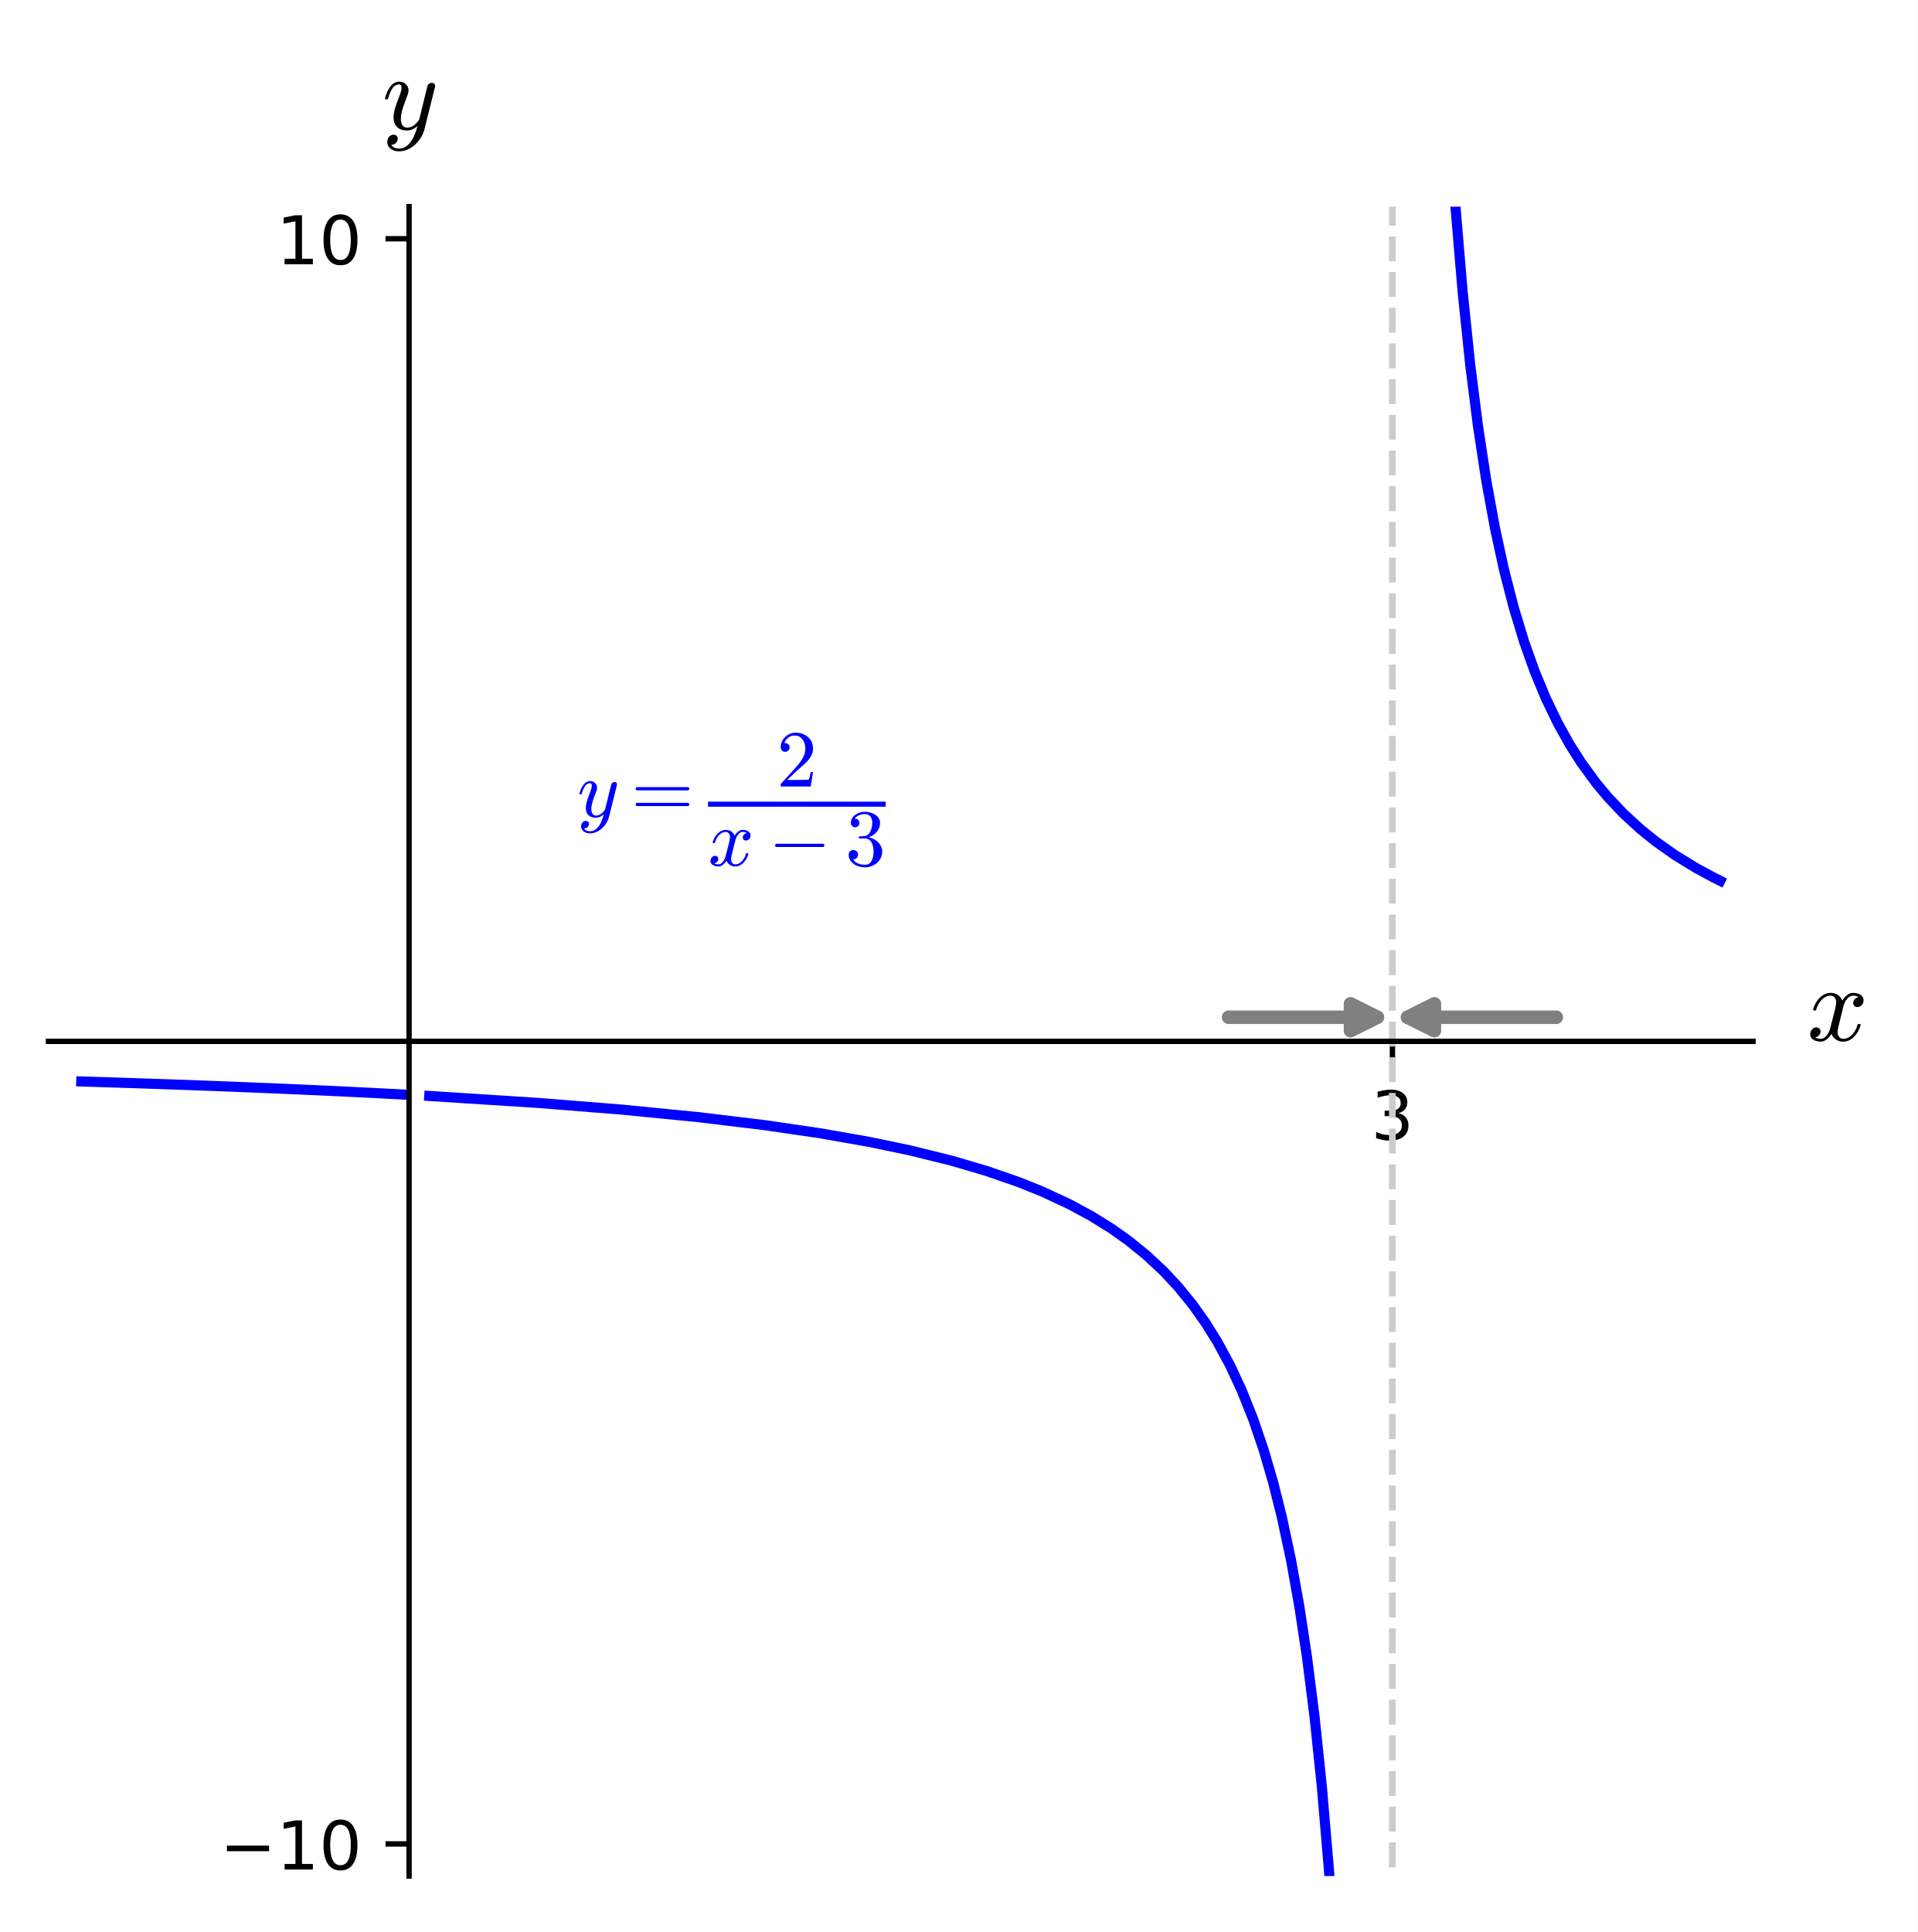
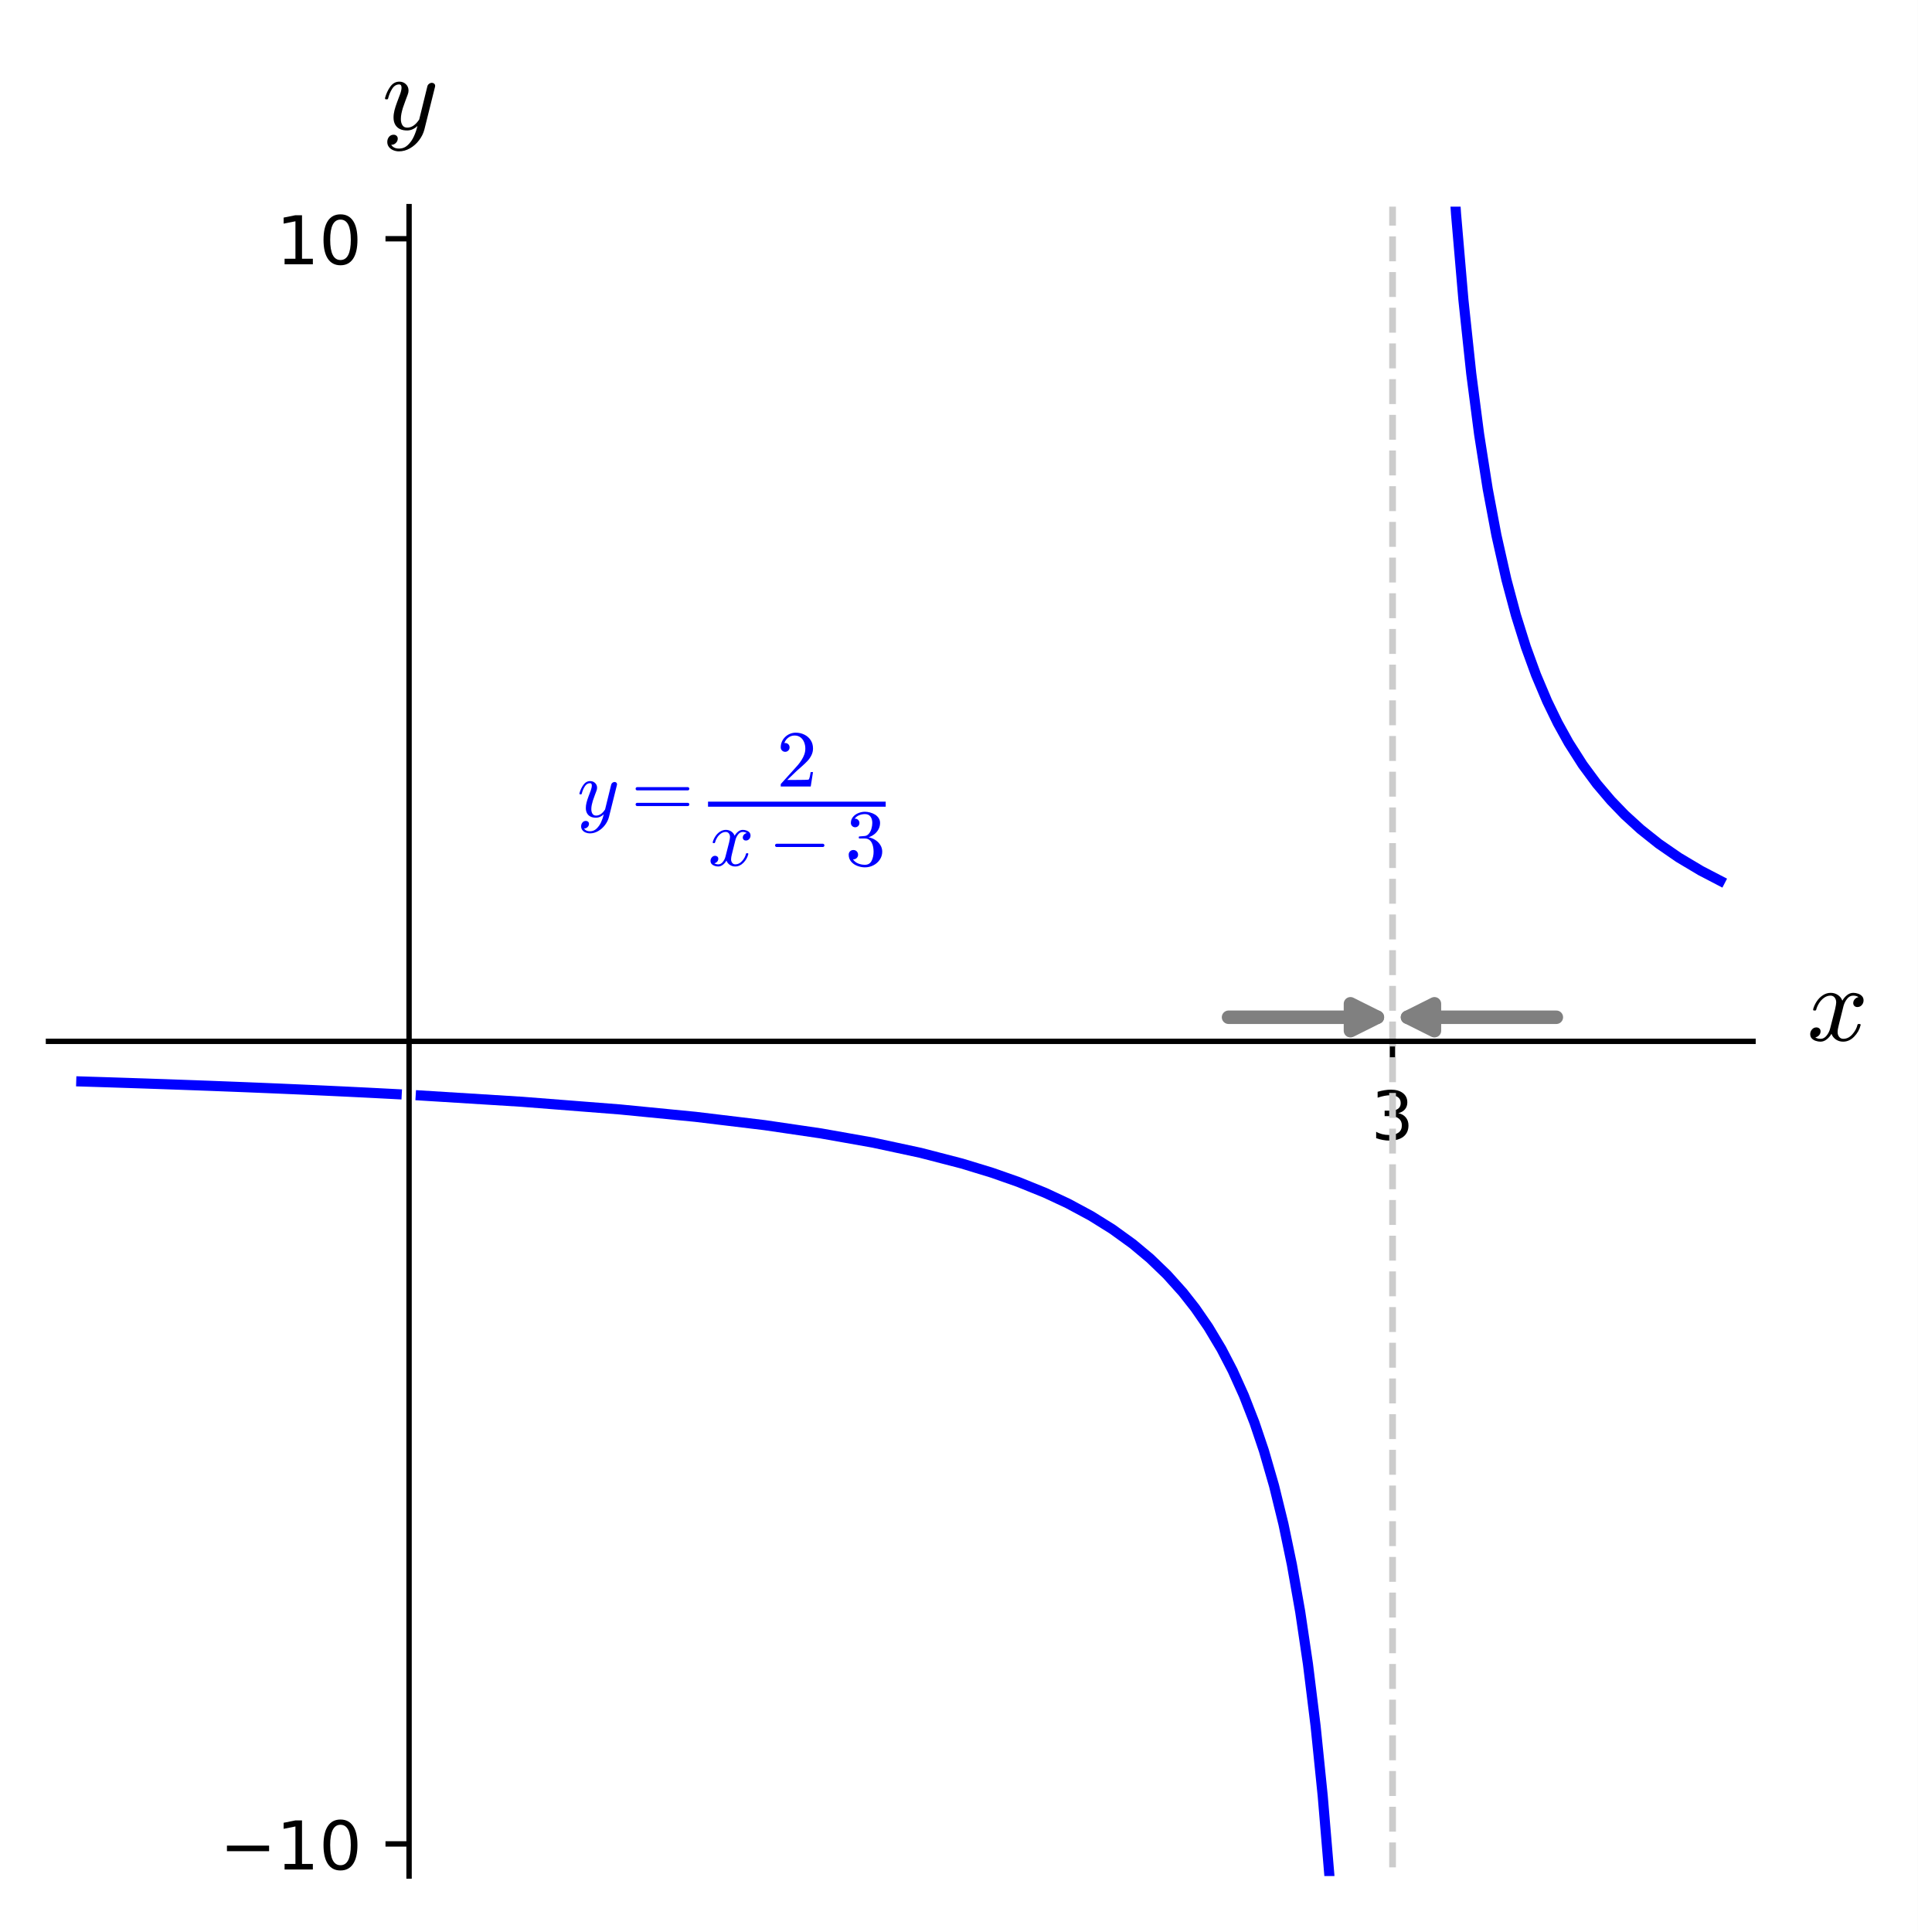
<svg xmlns="http://www.w3.org/2000/svg" xmlns:xlink="http://www.w3.org/1999/xlink" height="286.901pt" version="1.1" viewBox="0 0 284.815 286.901" width="284.815pt">
  <defs>
    <style type="text/css">*{stroke-linecap:butt;stroke-linejoin:round;}</style>
  </defs>
  <g id="figure_1">
    <g id="patch_1">
      <path d="M 0 286.901  L 284.815 286.901  L 284.815 0  L 0 0  z " style="fill:#ffffff;" />
    </g>
    <g id="axes_1">
      <g id="patch_2">
        <path d="M 7.2 278.59  L 260.335 278.59  L 260.335 30.685  L 7.2 30.685  z " style="fill:#ffffff;" />
      </g>
      <g id="matplotlib.axis_1">
        <g id="xtick_1">
          <g id="line2d_1">
            <defs>
-               <path d="M 0 0  L 0 3.5  " id="mb2e1994c55" style="stroke:#000000;stroke-width:0.8;" />
+               <path d="M 0 0  L 0 3.5  " id="m4895afe43a" style="stroke:#000000;stroke-width:0.8;" />
            </defs>
            <g>
-               <use style="stroke:#000000;stroke-width:0.8;" x="206.787" xlink:href="#mb2e1994c55" y="154.637" />
+               <use style="stroke:#000000;stroke-width:0.8;" x="206.787" xlink:href="#m4895afe43a" y="154.637" />
            </g>
          </g>
          <g id="text_1">
            <g transform="translate(203.606 169.2357)scale(0.1 -0.1)">
              <defs>
                <path d="M 40.578 39.312  Q 47.656 37.797 51.625 33  Q 55.609 28.219 55.609 21.188  Q 55.609 10.406 48.188 4.484  Q 40.766 -1.422 27.094 -1.422  Q 22.516 -1.422 17.656 -0.516  Q 12.797 0.391 7.625 2.203  L 7.625 11.719  Q 11.719 9.328 16.594 8.109  Q 21.484 6.891 26.812 6.891  Q 36.078 6.891 40.938 10.547  Q 45.797 14.203 45.797 21.188  Q 45.797 27.641 41.281 31.266  Q 36.766 34.906 28.719 34.906  L 20.219 34.906  L 20.219 43.016  L 29.109 43.016  Q 36.375 43.016 40.234 45.922  Q 44.094 48.828 44.094 54.297  Q 44.094 59.906 40.109 62.906  Q 36.141 65.922 28.719 65.922  Q 24.656 65.922 20.016 65.031  Q 15.375 64.156 9.812 62.312  L 9.812 71.094  Q 15.438 72.656 20.344 73.438  Q 25.25 74.219 29.594 74.219  Q 40.828 74.219 47.359 69.109  Q 53.906 64.016 53.906 55.328  Q 53.906 49.266 50.438 45.094  Q 46.969 40.922 40.578 39.312  z " id="DejaVuSans-51" />
              </defs>
              <use xlink:href="#DejaVuSans-51" />
            </g>
          </g>
        </g>
        <g id="text_2">
          <g transform="translate(268.335 154.6373)scale(0.16 -0.16)">
            <defs>
              <path d="M 7.812 2.875  Q 9.578 1.516 12.797 1.516  Q 15.922 1.516 18.312 4.516  Q 20.703 7.516 21.578 11.078  L 26.125 28.812  Q 27.203 33.641 27.203 35.406  Q 27.203 37.891 25.812 39.75  Q 24.422 41.609 21.922 41.609  Q 18.75 41.609 15.969 39.625  Q 13.188 37.641 11.281 34.594  Q 9.375 31.547 8.594 28.422  Q 8.406 27.781 7.812 27.781  L 6.594 27.781  Q 5.812 27.781 5.812 28.719  L 5.812 29  Q 6.781 32.719 9.125 36.25  Q 11.469 39.797 14.859 41.984  Q 18.266 44.188 22.125 44.188  Q 25.781 44.188 28.734 42.234  Q 31.688 40.281 32.906 36.922  Q 34.625 39.984 37.281 42.078  Q 39.938 44.188 43.109 44.188  Q 45.266 44.188 47.5 43.422  Q 49.75 42.672 51.172 41.109  Q 52.594 39.547 52.594 37.203  Q 52.594 34.672 50.953 32.828  Q 49.312 31 46.781 31  Q 45.172 31 44.094 32.031  Q 43.016 33.062 43.016 34.625  Q 43.016 36.719 44.453 38.297  Q 45.906 39.891 47.906 40.188  Q 46.094 41.609 42.922 41.609  Q 39.703 41.609 37.328 38.625  Q 34.969 35.641 33.984 31.984  L 29.594 14.312  Q 28.516 10.297 28.516 7.719  Q 28.516 5.172 29.953 3.344  Q 31.391 1.516 33.797 1.516  Q 38.484 1.516 42.156 5.641  Q 45.844 9.766 47.016 14.703  Q 47.219 15.281 47.797 15.281  L 49.031 15.281  Q 49.422 15.281 49.656 15.016  Q 49.906 14.75 49.906 14.406  Q 49.906 14.312 49.812 14.109  Q 48.391 8.156 43.844 3.516  Q 39.312 -1.125 33.594 -1.125  Q 29.938 -1.125 26.984 0.844  Q 24.031 2.828 22.797 6.203  Q 21.234 3.266 18.469 1.062  Q 15.719 -1.125 12.594 -1.125  Q 10.453 -1.125 8.172 -0.359  Q 5.906 0.391 4.484 1.953  Q 3.078 3.516 3.078 5.906  Q 3.078 8.25 4.703 10.172  Q 6.344 12.109 8.797 12.109  Q 10.453 12.109 11.578 11.109  Q 12.703 10.109 12.703 8.5  Q 12.703 6.391 11.297 4.828  Q 9.906 3.266 7.812 2.875  z " id="Cmmi10-120" />
            </defs>
            <use transform="translate(0 0.8125)" xlink:href="#Cmmi10-120" />
          </g>
        </g>
      </g>
      <g id="matplotlib.axis_2">
        <g id="ytick_1">
          <g id="line2d_2">
            <defs>
-               <path d="M 0 0  L -3.5 0  " id="m23bfb4c9bf" style="stroke:#000000;stroke-width:0.8;" />
+               <path d="M 0 0  L -3.5 0  " id="m1809f72548" style="stroke:#000000;stroke-width:0.8;" />
            </defs>
            <g>
-               <use style="stroke:#000000;stroke-width:0.8;" x="60.748" xlink:href="#m23bfb4c9bf" y="35.452" />
+               <use style="stroke:#000000;stroke-width:0.8;" x="60.748" xlink:href="#m1809f72548" y="35.452" />
            </g>
          </g>
          <g id="text_3">
            <g transform="translate(41.02279 39.25162)scale(0.1 -0.1)">
              <defs>
                <path d="M 12.406 8.297  L 28.516 8.297  L 28.516 63.922  L 10.984 60.406  L 10.984 69.391  L 28.422 72.906  L 38.281 72.906  L 38.281 8.297  L 54.391 8.297  L 54.391 0  L 12.406 0  z " id="DejaVuSans-49" />
                <path d="M 31.781 66.406  Q 24.172 66.406 20.328 58.906  Q 16.5 51.422 16.5 36.375  Q 16.5 21.391 20.328 13.891  Q 24.172 6.391 31.781 6.391  Q 39.453 6.391 43.281 13.891  Q 47.125 21.391 47.125 36.375  Q 47.125 51.422 43.281 58.906  Q 39.453 66.406 31.781 66.406  z M 31.781 74.219  Q 44.047 74.219 50.516 64.516  Q 56.984 54.828 56.984 36.375  Q 56.984 17.969 50.516 8.266  Q 44.047 -1.422 31.781 -1.422  Q 19.531 -1.422 13.062 8.266  Q 6.594 17.969 6.594 36.375  Q 6.594 54.828 13.062 64.516  Q 19.531 74.219 31.781 74.219  z " id="DejaVuSans-48" />
              </defs>
              <use xlink:href="#DejaVuSans-49" />
              <use x="63.623" xlink:href="#DejaVuSans-48" />
            </g>
          </g>
        </g>
        <g id="ytick_2">
          <g id="line2d_3">
            <g>
-               <use style="stroke:#000000;stroke-width:0.8;" x="60.748" xlink:href="#m23bfb4c9bf" y="273.822" />
+               <use style="stroke:#000000;stroke-width:0.8;" x="60.748" xlink:href="#m1809f72548" y="273.822" />
            </g>
          </g>
          <g id="text_4">
            <g transform="translate(32.6431 277.6214)scale(0.1 -0.1)">
              <defs>
                <path d="M 10.594 35.5  L 73.188 35.5  L 73.188 27.203  L 10.594 27.203  z " id="DejaVuSans-8722" />
              </defs>
              <use xlink:href="#DejaVuSans-8722" />
              <use x="83.789" xlink:href="#DejaVuSans-49" />
              <use x="147.412" xlink:href="#DejaVuSans-48" />
            </g>
          </g>
        </g>
        <g id="text_5">
          <g transform="translate(56.74779 19.325)scale(0.16 -0.16)">
            <defs>
              <path d="M 8.406 -14.312  Q 10.5 -17.922 15.719 -17.922  Q 20.453 -17.922 23.922 -14.594  Q 27.391 -11.281 29.516 -6.562  Q 31.641 -1.859 32.812 3.078  Q 28.375 -1.125 23.188 -1.125  Q 19.234 -1.125 16.453 0.234  Q 13.672 1.609 12.125 4.312  Q 10.594 7.031 10.594 10.891  Q 10.594 14.156 11.469 17.594  Q 12.359 21.047 13.938 25.266  Q 15.531 29.5 16.703 32.625  Q 18.016 36.281 18.016 38.625  Q 18.016 41.609 15.828 41.609  Q 11.859 41.609 9.297 37.531  Q 6.734 33.453 5.516 28.422  Q 5.328 27.781 4.688 27.781  L 3.516 27.781  Q 2.688 27.781 2.688 28.719  L 2.688 29  Q 4.297 34.969 7.609 39.578  Q 10.938 44.188 16.016 44.188  Q 19.578 44.188 22.047 41.844  Q 24.516 39.5 24.516 35.891  Q 24.516 34.031 23.688 31.984  Q 23.25 30.766 21.688 26.656  Q 20.125 22.562 19.281 19.875  Q 18.453 17.188 17.922 14.594  Q 17.391 12.016 17.391 9.422  Q 17.391 6.109 18.797 3.812  Q 20.219 1.516 23.297 1.516  Q 29.5 1.516 34.422 9.078  L 42 39.891  Q 42.328 41.219 43.547 42.156  Q 44.781 43.109 46.188 43.109  Q 47.406 43.109 48.312 42.328  Q 49.219 41.547 49.219 40.281  Q 49.219 39.703 49.125 39.5  L 39.203 -0.297  Q 37.891 -5.422 34.375 -10.109  Q 30.859 -14.797 25.906 -17.656  Q 20.953 -20.516 15.578 -20.516  Q 12.984 -20.516 10.438 -19.5  Q 7.906 -18.5 6.344 -16.5  Q 4.781 -14.5 4.781 -11.812  Q 4.781 -9.078 6.391 -7.078  Q 8.016 -5.078 10.688 -5.078  Q 12.312 -5.078 13.406 -6.078  Q 14.5 -7.078 14.5 -8.688  Q 14.5 -10.984 12.781 -12.688  Q 11.078 -14.406 8.797 -14.406  Q 8.688 -14.359 8.594 -14.328  Q 8.5 -14.312 8.406 -14.312  z " id="Cmmi10-121" />
            </defs>
            <use transform="translate(0 0.8125)" xlink:href="#Cmmi10-121" />
          </g>
        </g>
      </g>
      <g id="patch_3">
-         <path clip-path="url(#p9fa2c96fe2)" d="M 182.447 151.062  Q 194.617 151.062 204.551 151.062  " style="fill:none;stroke:#808080;stroke-linecap:round;stroke-width:2;" />
-         <path clip-path="url(#p9fa2c96fe2)" d="M 200.551 149.062  L 204.551 151.062  L 200.551 153.062  L 200.551 149.062  z " style="fill:#808080;stroke:#808080;stroke-linecap:round;stroke-width:2;" />
+         <path clip-path="url(#pa0831e0418)" d="M 182.447 151.062  Q 194.617 151.062 204.551 151.062  " style="fill:none;stroke:#808080;stroke-linecap:round;stroke-width:2;" />
+         <path clip-path="url(#pa0831e0418)" d="M 200.551 149.062  L 204.551 151.062  L 200.551 153.062  L 200.551 149.062  z " style="fill:#808080;stroke:#808080;stroke-linecap:round;stroke-width:2;" />
      </g>
      <g id="patch_4">
-         <path clip-path="url(#p9fa2c96fe2)" d="M 231.127 151.062  Q 218.957 151.062 209.023 151.062  " style="fill:none;stroke:#808080;stroke-linecap:round;stroke-width:2;" />
-         <path clip-path="url(#p9fa2c96fe2)" d="M 213.023 153.062  L 209.023 151.062  L 213.023 149.062  L 213.023 153.062  z " style="fill:#808080;stroke:#808080;stroke-linecap:round;stroke-width:2;" />
+         <path clip-path="url(#pa0831e0418)" d="M 231.127 151.062  Q 218.957 151.062 209.023 151.062  " style="fill:none;stroke:#808080;stroke-linecap:round;stroke-width:2;" />
+         <path clip-path="url(#pa0831e0418)" d="M 213.023 153.062  L 209.023 151.062  L 213.023 149.062  L 213.023 153.062  z " style="fill:#808080;stroke:#808080;stroke-linecap:round;stroke-width:2;" />
      </g>
      <g id="line2d_4">
-         <path clip-path="url(#p9fa2c96fe2)" d="M 12.068 160.597  L 13.663 160.646  L 14.993 160.687  L 15.909 160.716  L 16.893 160.748  L 17.745 160.776  L 19.658 160.838  L 21.203 160.89  L 22.373 160.93  L 23.324 160.962  L 24.581 161.006  L 25.988 161.055  L 26.349 161.068  L 27.629 161.114  L 29.731 161.191  L 29.85 161.195  L 31.636 161.262  L 33.089 161.318  L 34.51 161.373  L 35.339 161.405  L 36.612 161.456  L 37.974 161.511  L 38.445 161.53  L 40.364 161.61  L 40.876 161.631  L 42.361 161.694  L 44.279 161.778  L 45.475 161.831  L 46.19 161.863  L 47.904 161.941  L 48.685 161.977  L 50.446 162.059  L 51.478 162.109  L 52.559 162.161  L 53.164 162.191  L 55.082 162.286  L 56.635 162.365  L 57.646 162.418  L 58.759 162.476  L 59.946 162.54  " style="fill:none;stroke:#0000ff;stroke-linecap:square;stroke-width:1.5;" />
+         <path clip-path="url(#pa0831e0418)" d="M 12.068 160.597  L 12.819 160.62  L 14.541 160.673  L 16.346 160.73  L 16.509 160.736  L 18.286 160.793  L 19.938 160.848  L 20.358 160.862  L 21.515 160.9  L 23.192 160.958  L 24.4 160.999  L 25.942 161.054  L 27.01 161.092  L 28.357 161.141  L 28.925 161.161  L 30.1 161.205  L 31.267 161.248  L 33.421 161.331  L 34.249 161.363  L 35.721 161.421  L 36.169 161.438  L 37.766 161.503  L 39.197 161.561  L 40.182 161.602  L 41.958 161.677  L 42.377 161.695  L 44.479 161.787  L 45.46 161.83  L 46.66 161.884  L 47.098 161.904  L 48.254 161.957  L 50.501 162.062  L 51.674 162.118  L 52.516 162.159  L 54.258 162.245  L 54.828 162.273  L 55.764 162.321  L 57.934 162.433  L 58.912 162.484  " style="fill:none;stroke:#0000ff;stroke-linecap:square;stroke-width:1.5;" />
      </g>
      <g id="line2d_5">
-         <path clip-path="url(#p9fa2c96fe2)" d="M 63.746 162.75  L 79.927 163.784  L 92.416 164.783  L 103.768 165.901  L 113.587 167.088  L 121.659 168.268  L 129.069 169.568  L 135.103 170.825  L 141.347 172.369  L 146.567 173.906  L 151.331 175.562  L 154.754 176.938  L 158.812 178.824  L 162.072 180.588  L 165.11 182.479  L 167.543 184.206  L 170.251 186.397  L 172.855 188.834  L 174.94 191.073  L 177.086 193.705  L 179.016 196.42  L 180.79 199.271  L 182.697 202.805  L 184.418 206.512  L 186.106 210.744  L 187.636 215.226  L 189.071 220.136  L 190.368 225.311  L 191.717 231.637  L 192.957 238.539  L 194.092 246.042  L 195.22 254.956  L 196.291 265.188  L 197.341 277.484  L 198.08 287.901  L 198.08 287.901  " style="fill:none;stroke:#0000ff;stroke-linecap:square;stroke-width:1.5;" />
+         <path clip-path="url(#pa0831e0418)" d="M 62.483 162.679  L 77.508 163.613  L 92.068 164.752  L 103.262 165.846  L 113.566 167.085  L 121.91 168.309  L 129.66 169.682  L 136.715 171.197  L 142.828 172.78  L 147.313 174.148  L 151.219 175.519  L 155.222 177.14  L 158.594 178.715  L 162.028 180.562  L 165.203 182.542  L 168.226 184.729  L 170.783 186.866  L 173.306 189.295  L 175.666 191.923  L 177.501 194.26  L 179.445 197.076  L 181.386 200.319  L 183.048 203.517  L 184.724 207.231  L 186.303 211.286  L 187.703 215.441  L 189.203 220.626  L 190.606 226.35  L 191.854 232.344  L 193.089 239.346  L 194.24 247.117  L 195.376 256.329  L 196.433 266.71  L 197.408 278.356  L 198.08 287.901  L 198.08 287.901  " style="fill:none;stroke:#0000ff;stroke-linecap:square;stroke-width:1.5;" />
      </g>
      <g id="line2d_6">
-         <path clip-path="url(#p9fa2c96fe2)" d="M 206.775 287.901  L 206.775 -1  " style="fill:none;stroke:#cccccc;stroke-dasharray:3.7,1.6;stroke-dashoffset:0;" />
+         <path clip-path="url(#pa0831e0418)" d="M 206.805 287.901  L 206.805 -1  " style="fill:none;stroke:#cccccc;stroke-dasharray:3.7,1.6;stroke-dashoffset:0;" />
      </g>
      <g id="line2d_7">
-         <path clip-path="url(#p9fa2c96fe2)" d="M 214.243 -1  L 215.178 16.348  L 216.184 31.156  L 217.22 43.418  L 218.343 54.224  L 219.487 63.265  L 220.725 71.382  L 222.025 78.485  L 223.366 84.645  L 224.791 90.186  L 226.355 95.336  L 227.924 99.739  L 229.575 103.716  L 231.377 107.449  L 233.11 110.554  L 234.823 113.248  L 237.02 116.256  L 238.768 118.354  L 241.076 120.796  L 243.629 123.141  L 245.847 124.929  L 248.725 126.968  L 251.879 128.904  L 254.512 130.323  L 255.467 130.8  L 255.467 130.8  " style="fill:none;stroke:#0000ff;stroke-linecap:square;stroke-width:1.5;" />
+         <path clip-path="url(#pa0831e0418)" d="M 214.243 -1  L 215.192 16.583  L 216.232 31.778  L 217.327 44.545  L 218.49 55.485  L 219.658 64.48  L 220.933 72.605  L 222.226 79.476  L 223.706 86.052  L 225.12 91.343  L 226.6 96.071  L 228.108 100.214  L 229.758 104.121  L 231.33 107.357  L 232.952 110.288  L 235.044 113.571  L 237.148 116.418  L 239.23 118.87  L 241.285 121.001  L 243.634 123.145  L 246.321 125.286  L 249.292 127.337  L 252.586 129.301  L 255.467 130.8  L 255.467 130.8  " style="fill:none;stroke:#0000ff;stroke-linecap:square;stroke-width:1.5;" />
      </g>
      <g id="patch_5">
        <path d="M 60.748 278.59  L 60.748 30.685  " style="fill:none;stroke:#000000;stroke-linecap:square;stroke-linejoin:miter;stroke-width:0.8;" />
      </g>
      <g id="patch_6">
        <path d="M 7.2 154.637  L 260.335 154.637  " style="fill:none;stroke:#000000;stroke-linecap:square;stroke-linejoin:miter;stroke-width:0.8;" />
      </g>
      <g id="text_6">
        <g style="fill:#0000ff;" transform="translate(85.7276 121.4018)scale(0.12 -0.12)">
          <defs>
            <path d="M 7.516 13.281  Q 6.688 13.281 6.141 13.906  Q 5.609 14.547 5.609 15.281  Q 5.609 16.109 6.141 16.688  Q 6.688 17.281 7.516 17.281  L 70.312 17.281  Q 71.047 17.281 71.578 16.688  Q 72.125 16.109 72.125 15.281  Q 72.125 14.547 71.578 13.906  Q 71.047 13.281 70.312 13.281  z M 7.516 32.719  Q 6.688 32.719 6.141 33.297  Q 5.609 33.891 5.609 34.719  Q 5.609 35.453 6.141 36.078  Q 6.688 36.719 7.516 36.719  L 70.312 36.719  Q 71.047 36.719 71.578 36.078  Q 72.125 35.453 72.125 34.719  Q 72.125 33.891 71.578 33.297  Q 71.047 32.719 70.312 32.719  z " id="Cmr10-61" />
            <path d="M 4.984 0  L 4.984 2.688  Q 4.984 2.938 5.172 3.219  L 20.703 20.406  Q 24.219 24.219 26.406 26.797  Q 28.609 29.391 30.75 32.766  Q 32.906 36.141 34.156 39.625  Q 35.406 43.109 35.406 47.016  Q 35.406 51.125 33.891 54.859  Q 32.375 58.594 29.375 60.844  Q 26.375 63.094 22.125 63.094  Q 17.781 63.094 14.312 60.469  Q 10.844 57.859 9.422 53.719  Q 9.812 53.812 10.5 53.812  Q 12.75 53.812 14.328 52.297  Q 15.922 50.781 15.922 48.391  Q 15.922 46.094 14.328 44.5  Q 12.75 42.922 10.5 42.922  Q 8.156 42.922 6.562 44.547  Q 4.984 46.188 4.984 48.391  Q 4.984 52.156 6.391 55.438  Q 7.812 58.734 10.469 61.297  Q 13.141 63.875 16.484 65.234  Q 19.828 66.609 23.578 66.609  Q 29.297 66.609 34.219 64.188  Q 39.156 61.766 42.031 57.344  Q 44.922 52.938 44.922 47.016  Q 44.922 42.672 43.016 38.766  Q 41.109 34.859 38.125 31.656  Q 35.156 28.469 30.516 24.406  Q 25.875 20.359 24.422 19  L 13.094 8.109  L 22.703 8.109  Q 29.781 8.109 34.547 8.219  Q 39.312 8.344 39.594 8.594  Q 40.766 9.859 42 17.828  L 44.922 17.828  L 42.094 0  z " id="Cmr10-50" />
            <path d="M 10.203 23  Q 9.375 23 8.828 23.625  Q 8.297 24.266 8.297 25  Q 8.297 25.734 8.828 26.359  Q 9.375 27 10.203 27  L 67.578 27  Q 68.359 27 68.875 26.359  Q 69.391 25.734 69.391 25  Q 69.391 24.266 68.875 23.625  Q 68.359 23 67.578 23  z " id="Cmsy10-161" />
            <path d="M 9.516 7.719  Q 11.859 4.297 15.812 2.641  Q 19.781 0.984 24.312 0.984  Q 30.125 0.984 32.562 5.938  Q 35.016 10.891 35.016 17.188  Q 35.016 20.016 34.5 22.844  Q 33.984 25.688 32.766 28.125  Q 31.547 30.562 29.422 32.031  Q 27.297 33.5 24.219 33.5  L 17.578 33.5  Q 16.703 33.5 16.703 34.422  L 16.703 35.297  Q 16.703 36.078 17.578 36.078  L 23.094 36.531  Q 26.609 36.531 28.922 39.156  Q 31.25 41.797 32.328 45.578  Q 33.406 49.359 33.406 52.781  Q 33.406 57.562 31.156 60.641  Q 28.906 63.719 24.312 63.719  Q 20.516 63.719 17.047 62.281  Q 13.578 60.844 11.531 57.906  Q 11.719 57.953 11.859 57.984  Q 12.016 58.016 12.203 58.016  Q 14.453 58.016 15.969 56.453  Q 17.484 54.891 17.484 52.688  Q 17.484 50.531 15.969 48.969  Q 14.453 47.406 12.203 47.406  Q 10.016 47.406 8.453 48.969  Q 6.891 50.531 6.891 52.688  Q 6.891 56.984 9.469 60.156  Q 12.062 63.328 16.141 64.969  Q 20.219 66.609 24.312 66.609  Q 27.344 66.609 30.703 65.703  Q 34.078 64.797 36.812 63.109  Q 39.547 61.422 41.281 58.781  Q 43.016 56.156 43.016 52.781  Q 43.016 48.578 41.141 45.016  Q 39.266 41.453 35.984 38.859  Q 32.719 36.281 28.812 35.016  Q 33.156 34.188 37.062 31.734  Q 40.969 29.297 43.328 25.484  Q 45.703 21.688 45.703 17.281  Q 45.703 11.766 42.672 7.297  Q 39.656 2.828 34.719 0.312  Q 29.781 -2.203 24.312 -2.203  Q 19.625 -2.203 14.906 -0.406  Q 10.203 1.375 7.203 4.938  Q 4.203 8.5 4.203 13.484  Q 4.203 15.969 5.859 17.625  Q 7.516 19.281 10.016 19.281  Q 11.625 19.281 12.969 18.531  Q 14.312 17.781 15.062 16.406  Q 15.828 15.047 15.828 13.484  Q 15.828 11.031 14.109 9.375  Q 12.406 7.719 10.016 7.719  z " id="Cmr10-51" />
          </defs>
          <use transform="translate(0 0.890625)" xlink:href="#Cmmi10-121" />
          <use transform="translate(66.58203 0.890625)" xlink:href="#Cmr10-61" />
          <use transform="translate(246.8262 38.39062)" xlink:href="#Cmr10-50" />
          <use transform="translate(161.8262 -59.46875)" xlink:href="#Cmmi10-120" />
          <use transform="translate(236.4648 -59.46875)" xlink:href="#Cmsy10-161" />
          <use transform="translate(331.709 -59.46875)" xlink:href="#Cmr10-51" />
          <path d="M 161.826 13.391  L 161.826 19.641  L 381.709 19.641  L 381.709 13.391  L 161.826 13.391  z " />
        </g>
      </g>
    </g>
  </g>
  <defs>
-     <clipPath id="p9fa2c96fe2">
+     <clipPath id="pa0831e0418">
      <rect height="247.905" width="253.135" x="7.2" y="30.685" />
    </clipPath>
  </defs>
</svg>
